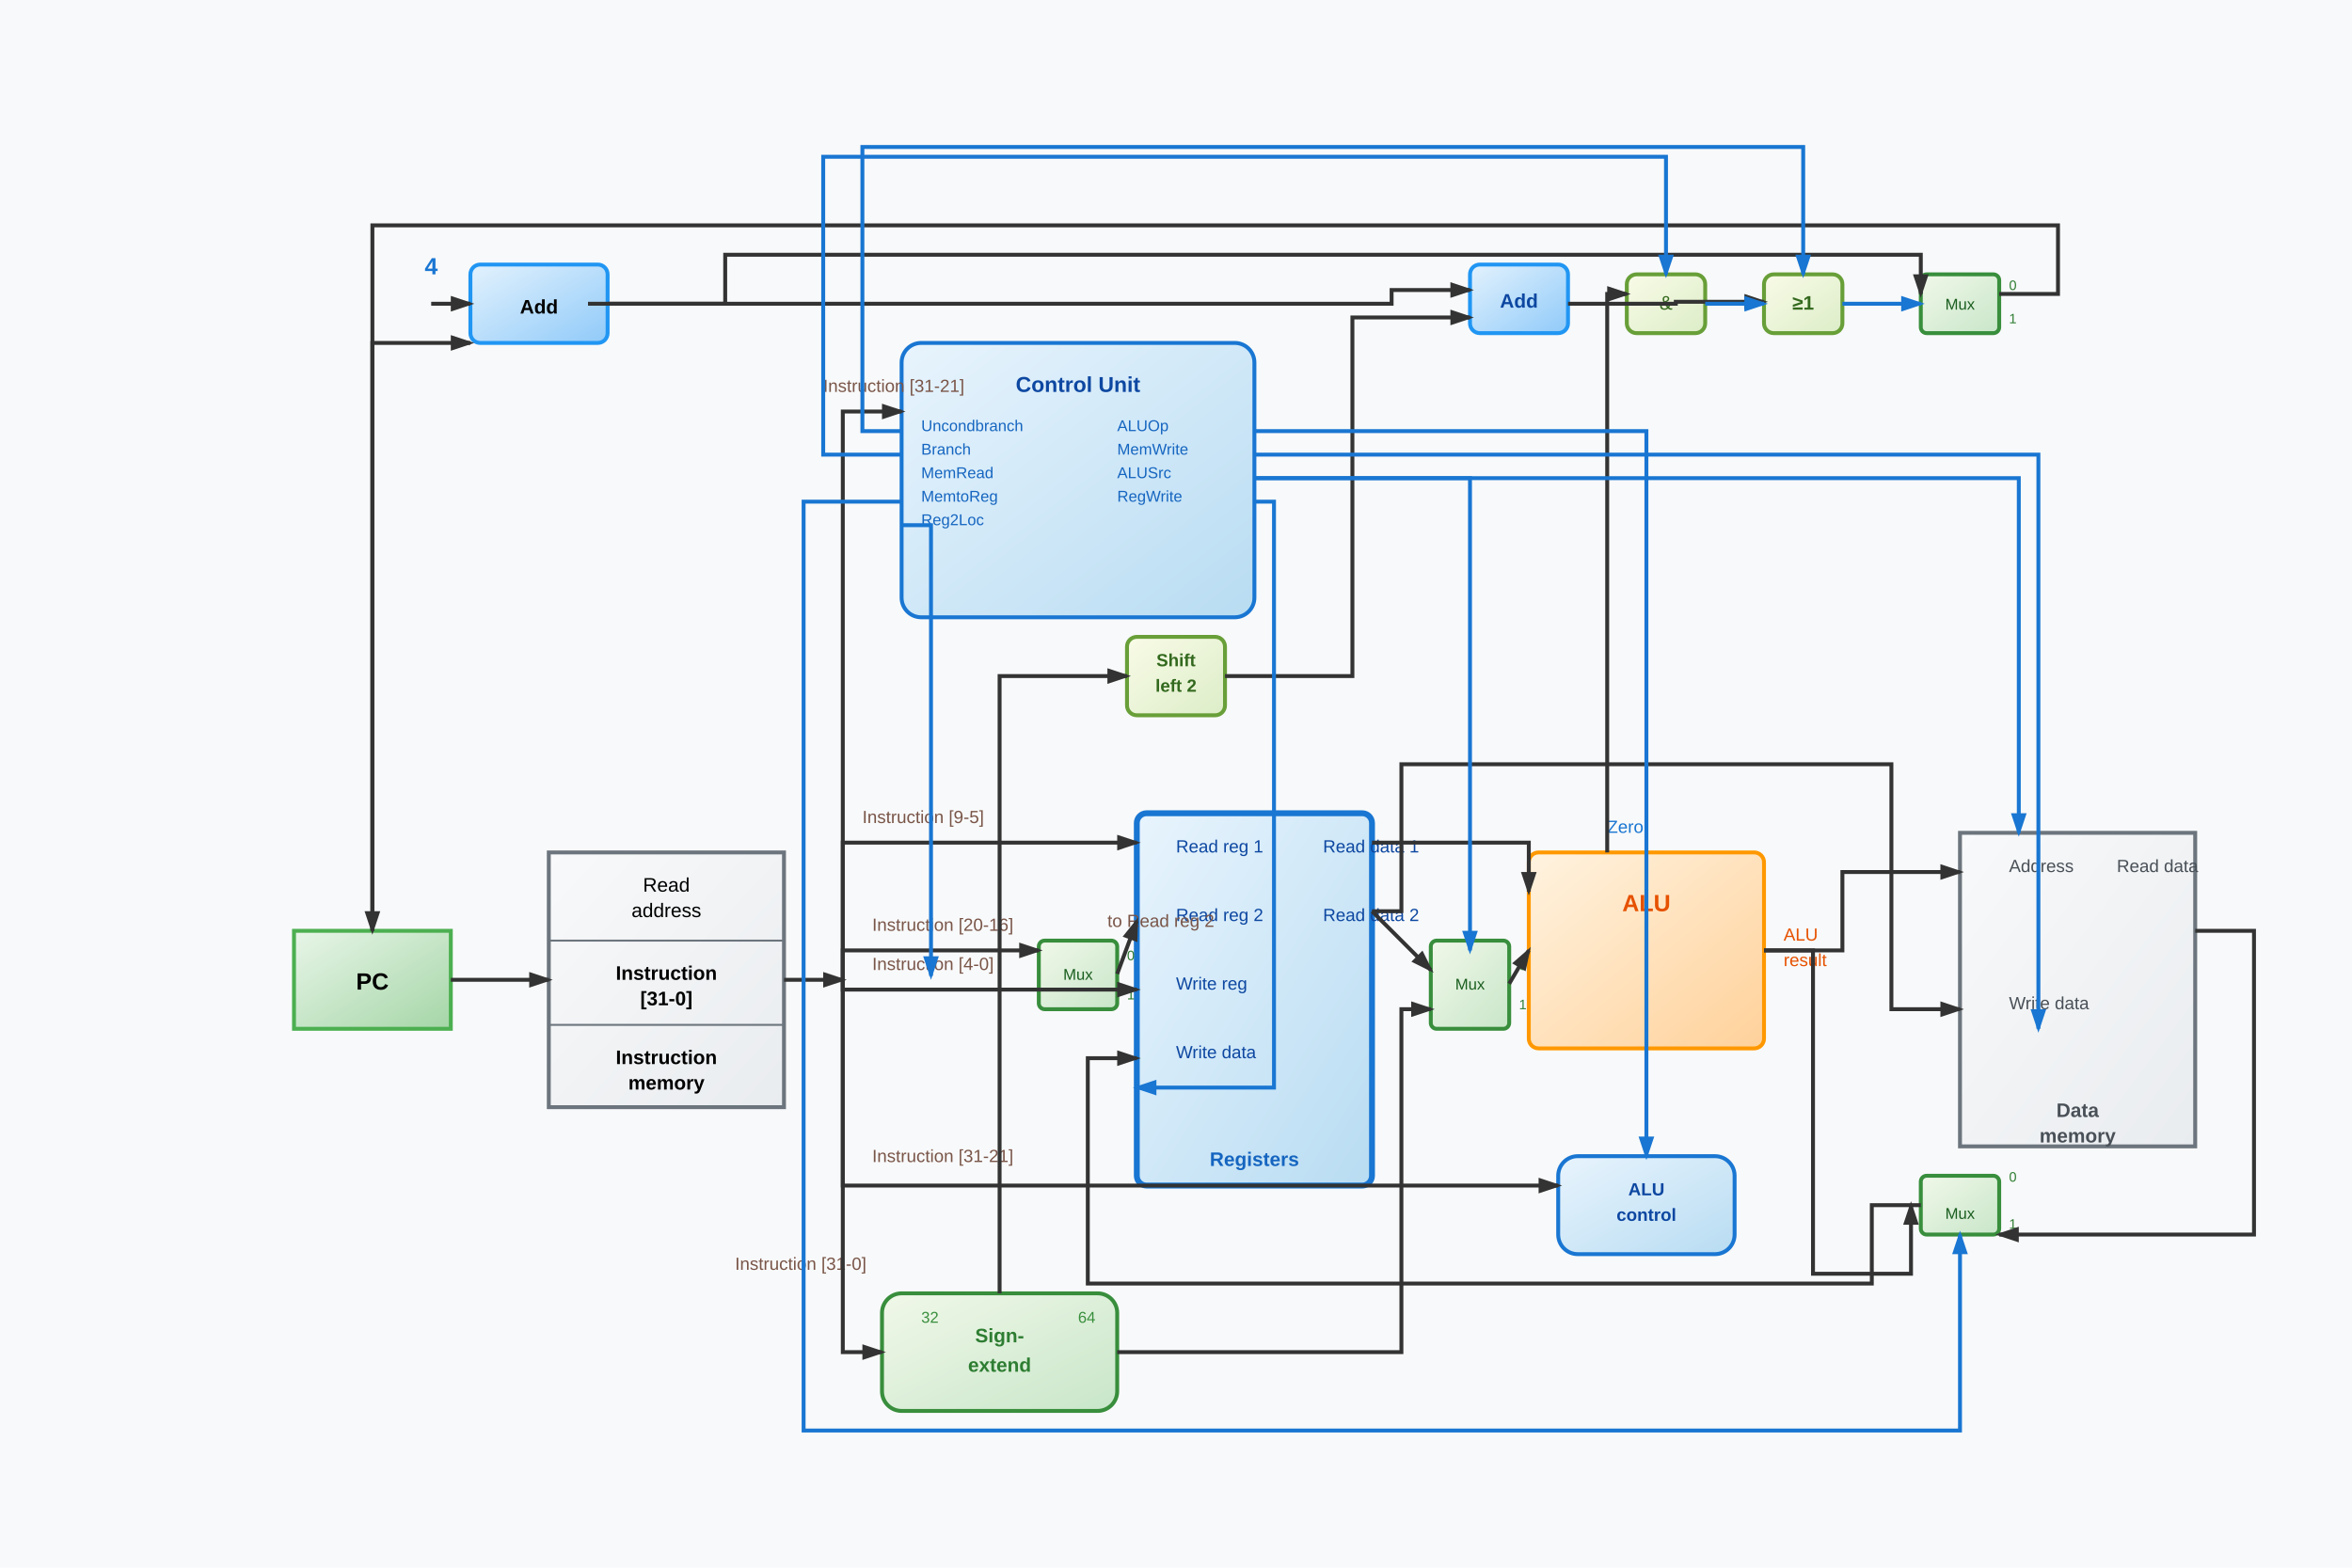
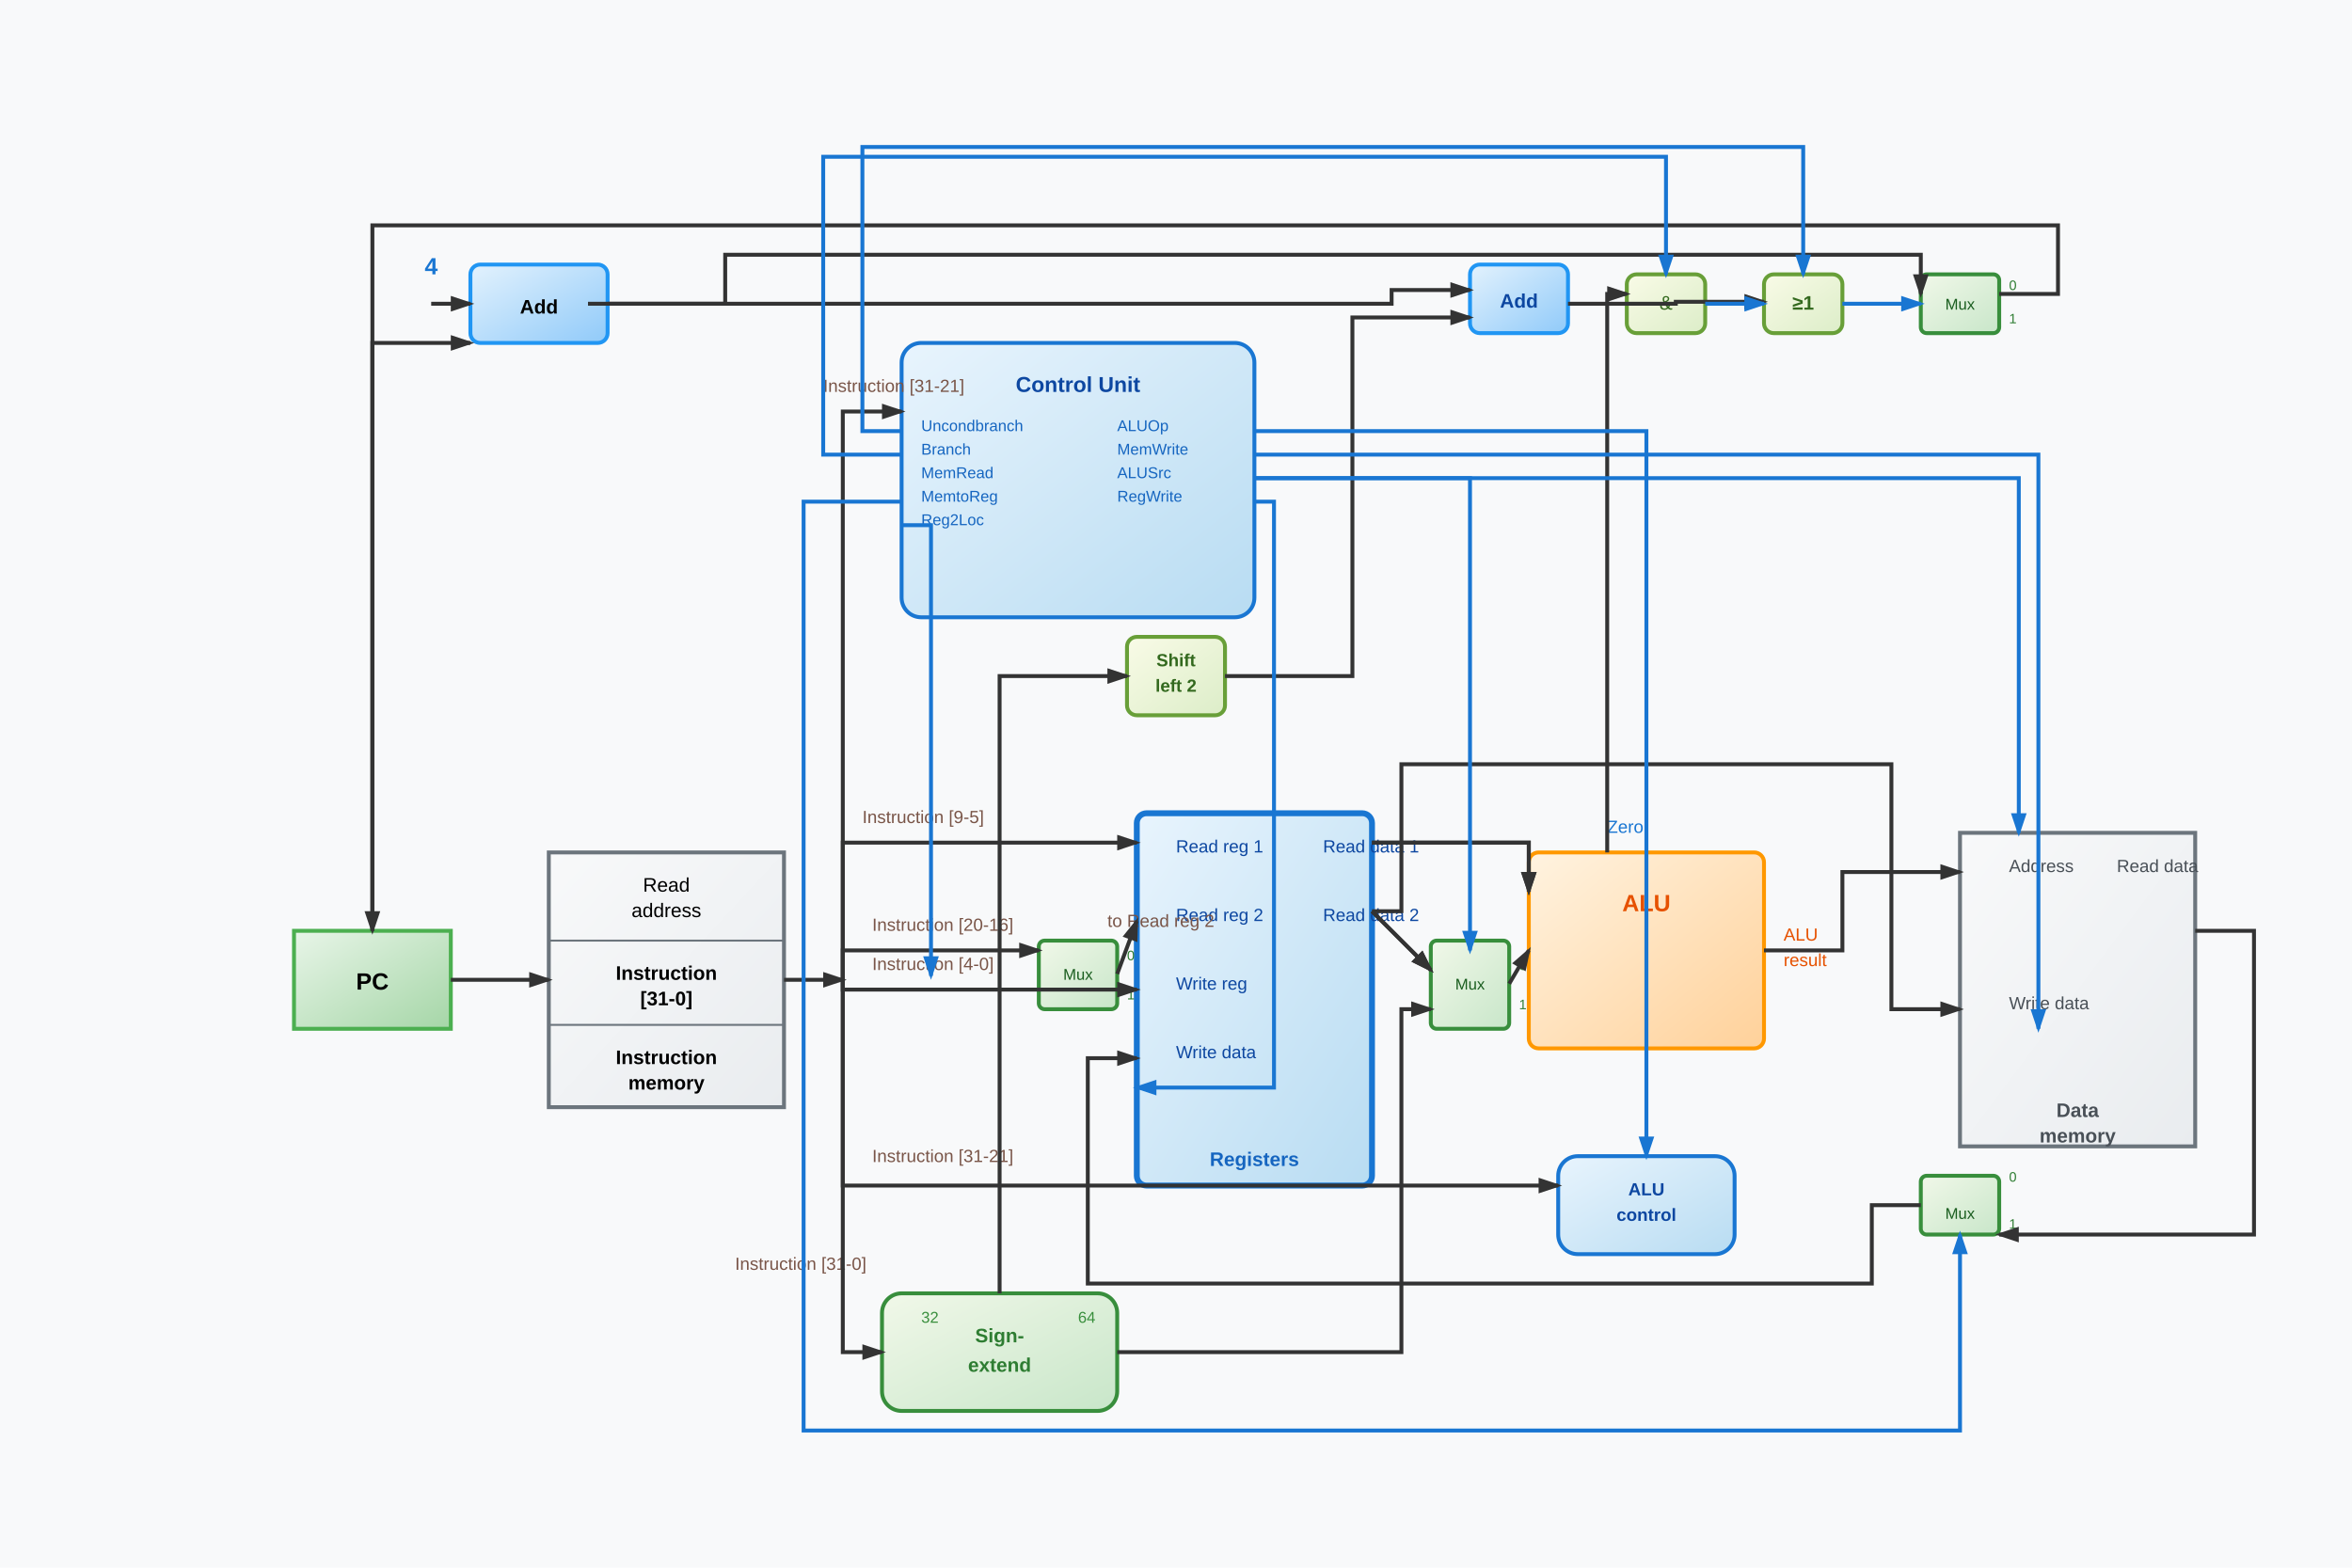
<svg xmlns="http://www.w3.org/2000/svg" viewBox="0 0 1200 800">
  <defs>
    <linearGradient id="controlGradient" x1="0%" y1="0%" x2="100%" y2="100%">
      <stop offset="0%" style="stop-color:#E8F4FD;stop-opacity:1" />
      <stop offset="100%" style="stop-color:#B8DCF2;stop-opacity:1" />
    </linearGradient>
    <linearGradient id="aluGradient" x1="0%" y1="0%" x2="100%" y2="100%">
      <stop offset="0%" style="stop-color:#FFF3E0;stop-opacity:1" />
      <stop offset="100%" style="stop-color:#FFD19A;stop-opacity:1" />
    </linearGradient>
    <linearGradient id="registerGradient" x1="0%" y1="0%" x2="100%" y2="100%">
      <stop offset="0%" style="stop-color:#E8F4FD;stop-opacity:1" />
      <stop offset="100%" style="stop-color:#B8DCF2;stop-opacity:1" />
    </linearGradient>
    <linearGradient id="pcGradient" x1="0%" y1="0%" x2="100%" y2="100%">
      <stop offset="0%" style="stop-color:#E8F5E8;stop-opacity:1" />
      <stop offset="100%" style="stop-color:#A5D6A7;stop-opacity:1" />
    </linearGradient>
    <linearGradient id="memoryGradient" x1="0%" y1="0%" x2="100%" y2="100%">
      <stop offset="0%" style="stop-color:#F8F9FA;stop-opacity:1" />
      <stop offset="100%" style="stop-color:#E9ECEF;stop-opacity:1" />
    </linearGradient>
    <linearGradient id="muxGradient" x1="0%" y1="0%" x2="100%" y2="100%">
      <stop offset="0%" style="stop-color:#F1F8E9;stop-opacity:1" />
      <stop offset="100%" style="stop-color:#C8E6C9;stop-opacity:1" />
    </linearGradient>
    <linearGradient id="signExtendGradient" x1="0%" y1="0%" x2="100%" y2="100%">
      <stop offset="0%" style="stop-color:#F1F8E9;stop-opacity:1" />
      <stop offset="100%" style="stop-color:#C8E6C9;stop-opacity:1" />
    </linearGradient>
    <linearGradient id="adderGradient" x1="0%" y1="0%" x2="100%" y2="100%">
      <stop offset="0%" style="stop-color:#E3F2FD;stop-opacity:1" />
      <stop offset="100%" style="stop-color:#90CAF9;stop-opacity:1" />
    </linearGradient>
    <linearGradient id="gateGradient" x1="0%" y1="0%" x2="100%" y2="100%">
      <stop offset="0%" style="stop-color:#F9FBE7;stop-opacity:1" />
      <stop offset="100%" style="stop-color:#DCEDC8;stop-opacity:1" />
    </linearGradient>
    <marker id="arrowhead" markerWidth="6" markerHeight="4" refX="5" refY="2" orient="auto" fill="#333" viewBox="0 0 6 4">
      <polygon points="0 0, 6 2, 0 4" />
    </marker>
    <marker id="arrowheadBlue" markerWidth="6" markerHeight="4" refX="5" refY="2" orient="auto" fill="#1976D2" viewBox="0 0 6 4">
      <polygon points="0 0, 6 2, 0 4" />
    </marker>
    <marker id="arrowheadGray" markerWidth="6" markerHeight="4" refX="5" refY="2" orient="auto" fill="#888" viewBox="0 0 6 4">
      <polygon points="0 0, 6 2, 0 4" />
    </marker>
  </defs>
  <rect x="0" y="0" width="1200" height="800" fill="#f8f9fa" />
-   <g id="pc-register">
+   <g id="block-pc">
    <rect x="150" y="475" width="80" height="50" fill="url(#pcGradient)" stroke="#4CAF50" stroke-width="2" />
    <text x="190" y="505" text-anchor="middle" font-family="Arial" font-size="12" font-weight="bold">PC</text>
  </g>
-   <g id="pc-adder">
+   <g id="block-adder1">
    <rect x="240" y="135" width="70" height="40" fill="url(#adderGradient)" stroke="#2196F3" stroke-width="2" rx="5" />
    <text x="275" y="160" text-anchor="middle" font-family="Arial" font-size="10" font-weight="bold">Add</text>
  </g>
  <g id="constant-4">
    <text x="220" y="140" text-anchor="middle" font-family="Arial" font-size="12" font-weight="bold" fill="#1976D2">4</text>
  </g>
-   <g id="instruction-memory">
+   <g id="block-imem">
    <rect x="280" y="435" width="120" height="130" fill="url(#memoryGradient)" stroke="#6C757D" stroke-width="2" />
    <text x="340" y="455" text-anchor="middle" font-family="Arial" font-size="10">Read</text>
    <text x="340" y="468" text-anchor="middle" font-family="Arial" font-size="10">address</text>
    <line x1="280" y1="480" x2="400" y2="480" stroke="#6C757D" stroke-width="1" />
    <text x="340" y="500" text-anchor="middle" font-family="Arial" font-size="10" font-weight="bold">Instruction</text>
    <text x="340" y="513" text-anchor="middle" font-family="Arial" font-size="10" font-weight="bold">[31-0]</text>
    <line x1="280" y1="523" x2="400" y2="523" stroke="#6C757D" stroke-width="1" />
    <text x="340" y="543" text-anchor="middle" font-family="Arial" font-size="10" font-weight="bold">Instruction</text>
    <text x="340" y="556" text-anchor="middle" font-family="Arial" font-size="10" font-weight="bold">memory</text>
  </g>
-   <g id="control-unit">
+   <g id="block-control">
    <rect x="460" y="175" width="180" height="140" fill="url(#controlGradient)" stroke="#1976D2" stroke-width="2" rx="10" />
    <text x="550" y="200" text-anchor="middle" font-family="Arial" font-size="11" font-weight="bold" fill="#0D47A1">Control Unit</text>
    <text x="470" y="220" font-family="Arial" font-size="8" fill="#1565C0">Uncondbranch</text>
    <text x="470" y="232" font-family="Arial" font-size="8" fill="#1565C0">Branch</text>
    <text x="470" y="244" font-family="Arial" font-size="8" fill="#1565C0">MemRead</text>
    <text x="470" y="256" font-family="Arial" font-size="8" fill="#1565C0">MemtoReg</text>
    <text x="470" y="268" font-family="Arial" font-size="8" fill="#1565C0">Reg2Loc</text>
    <text x="570" y="220" font-family="Arial" font-size="8" fill="#1565C0">ALUOp</text>
    <text x="570" y="232" font-family="Arial" font-size="8" fill="#1565C0">MemWrite</text>
    <text x="570" y="244" font-family="Arial" font-size="8" fill="#1565C0">ALUSrc</text>
    <text x="570" y="256" font-family="Arial" font-size="8" fill="#1565C0">RegWrite</text>
  </g>
-   <g id="register-file">
+   <g id="block-regs">
    <rect x="580" y="415" width="120" height="190" fill="url(#registerGradient)" stroke="#1976D2" stroke-width="3" rx="5" />
    <text x="600" y="435" font-family="Arial" font-size="9" fill="#0D47A1">Read reg 1</text>
    <text x="600" y="470" font-family="Arial" font-size="9" fill="#0D47A1">Read reg 2</text>
    <text x="600" y="505" font-family="Arial" font-size="9" fill="#0D47A1">Write reg</text>
    <text x="600" y="540" font-family="Arial" font-size="9" fill="#0D47A1">Write data</text>
    <text x="640" y="595" text-anchor="middle" font-family="Arial" font-size="10" font-weight="bold" fill="#1565C0">Registers</text>
    <text x="675" y="435" font-family="Arial" font-size="9" fill="#0D47A1">Read data 1</text>
    <text x="675" y="470" font-family="Arial" font-size="9" fill="#0D47A1">Read data 2</text>
  </g>
-   <g id="register-mux">
+   <g id="block-mux1">
    <rect x="530" y="480" width="40" height="35" fill="url(#muxGradient)" stroke="#388E3C" stroke-width="2" rx="3" />
    <text x="550" y="500" text-anchor="middle" font-family="Arial" font-size="8" fill="#1B5E20">Mux</text>
    <text x="575" y="490" font-family="Arial" font-size="7" fill="#2E7D32">0</text>
    <text x="575" y="510" font-family="Arial" font-size="7" fill="#2E7D32">1</text>
  </g>
-   <g id="sign-extend">
+   <g id="block-signext">
    <rect x="450" y="660" width="120" height="60" fill="url(#signExtendGradient)" stroke="#388E3C" stroke-width="2" rx="10" />
    <text x="510" y="685" text-anchor="middle" font-family="Arial" font-size="10" font-weight="bold" fill="#2E7D32">Sign-</text>
    <text x="510" y="700" text-anchor="middle" font-family="Arial" font-size="10" font-weight="bold" fill="#2E7D32">extend</text>
    <text x="470" y="675" font-family="Arial" font-size="8" fill="#388E3C">32</text>
    <text x="550" y="675" font-family="Arial" font-size="8" fill="#388E3C">64</text>
  </g>
-   <g id="alu-src-mux">
+   <g id="block-mux2">
    <rect x="730" y="480" width="40" height="45" fill="url(#muxGradient)" stroke="#388E3C" stroke-width="2" rx="3" />
    <text x="750" y="505" text-anchor="middle" font-family="Arial" font-size="8" fill="#1B5E20">Mux</text>
    <text x="775" y="495" font-family="Arial" font-size="7" fill="#2E7D32">0</text>
    <text x="775" y="515" font-family="Arial" font-size="7" fill="#2E7D32">1</text>
  </g>
-   <g id="alu">
+   <g id="block-alu">
    <rect x="780" y="435" width="120" height="100" fill="url(#aluGradient)" stroke="#FF9800" stroke-width="2" rx="5" />
    <text x="840" y="465" text-anchor="middle" font-family="Arial" font-size="12" font-weight="bold" fill="#E65100">ALU</text>
    <text x="820" y="425" font-family="Arial" font-size="9" fill="#1976D2">Zero</text>
    <text x="910" y="480" font-family="Arial" font-size="9" fill="#E65100">ALU</text>
    <text x="910" y="493" font-family="Arial" font-size="9" fill="#E65100">result</text>
  </g>
-   <g id="alu-control">
+   <g id="block-alucontrol">
    <rect x="795" y="590" width="90" height="50" fill="url(#controlGradient)" stroke="#1976D2" stroke-width="2" rx="10" />
    <text x="840" y="610" text-anchor="middle" font-family="Arial" font-size="9" font-weight="bold" fill="#0D47A1">ALU</text>
    <text x="840" y="623" text-anchor="middle" font-family="Arial" font-size="9" font-weight="bold" fill="#0D47A1">control</text>
  </g>
-   <g id="data-memory">
+   <g id="block-datamem">
    <rect x="1000" y="425" width="120" height="160" fill="url(#memoryGradient)" stroke="#6C757D" stroke-width="2" />
    <text x="1025" y="445" font-family="Arial" font-size="9" fill="#495057">Address</text>
    <text x="1025" y="515" font-family="Arial" font-size="9" fill="#495057">Write data</text>
    <text x="1080" y="445" font-family="Arial" font-size="9" fill="#495057">Read data</text>
    <text x="1060" y="570" text-anchor="middle" font-family="Arial" font-size="10" font-weight="bold" fill="#495057">Data</text>
    <text x="1060" y="583" text-anchor="middle" font-family="Arial" font-size="10" font-weight="bold" fill="#495057">memory</text>
  </g>
-   <g id="mem-to-reg-mux">
+   <g id="block-mux3">
    <rect x="980" y="600" width="40" height="30" fill="url(#muxGradient)" stroke="#388E3C" stroke-width="2" rx="3" />
    <text x="1000" y="622" text-anchor="middle" font-family="Arial" font-size="8" fill="#1B5E20">Mux</text>
    <text x="1025" y="603" font-family="Arial" font-size="7" fill="#2E7D32">0</text>
    <text x="1025" y="627" font-family="Arial" font-size="7" fill="#2E7D32">1</text>
  </g>
-   <g id="shift-left">
+   <g id="block-shift-left">
    <rect x="575" y="325" width="50" height="40" fill="url(#gateGradient)" stroke="#689F38" stroke-width="2" rx="5" />
    <text x="600" y="340" text-anchor="middle" font-family="Arial" font-size="9" font-weight="bold" fill="#33691E">Shift</text>
    <text x="600" y="353" text-anchor="middle" font-family="Arial" font-size="9" font-weight="bold" fill="#33691E">left 2</text>
  </g>
-   <g id="branch-adder">
+   <g id="block-adder2">
    <rect x="750" y="135" width="50" height="35" fill="url(#adderGradient)" stroke="#2196F3" stroke-width="2" rx="5" />
    <text x="775" y="157" text-anchor="middle" font-family="Arial" font-size="10" font-weight="bold" fill="#0D47A1">Add</text>
  </g>
-   <g id="and-gate">
+   <g id="block-and-gate">
    <rect x="830" y="140" width="40" height="30" fill="url(#gateGradient)" stroke="#689F38" stroke-width="2" rx="5" />
    <text x="850" y="158" text-anchor="middle" font-family="Arial" font-size="10" fill="#33691E">&amp;</text>
  </g>
-   <g id="or-gate">
+   <g id="block-or-gate">
    <rect x="900" y="140" width="40" height="30" fill="url(#gateGradient)" stroke="#689F38" stroke-width="2" rx="5" />
    <text x="920" y="158" text-anchor="middle" font-family="Arial" font-size="10" font-weight="bold" fill="#33691E">≥1</text>
  </g>
-   <g id="pc-source-mux">
+   <g id="block-mux4">
    <rect x="980" y="140" width="40" height="30" fill="url(#muxGradient)" stroke="#388E3C" stroke-width="2" rx="3" />
    <text x="1000" y="158" text-anchor="middle" font-family="Arial" font-size="8" fill="#1B5E20">Mux</text>
    <text x="1025" y="148" font-family="Arial" font-size="7" fill="#2E7D32">0</text>
    <text x="1025" y="165" font-family="Arial" font-size="7" fill="#2E7D32">1</text>
  </g>
  <g id="instruction-field-labels" font-family="Arial" font-size="9" fill="#795548">
    <text x="420" y="200">Instruction [31-21]</text>
    <text x="440" y="420">Instruction [9-5]</text>
    <text x="445" y="475">Instruction [20-16]</text>
    <text x="445" y="495">Instruction [4-0]</text>
    <text x="565" y="473">to Read reg 2</text>
    <text x="375" y="648">Instruction [31-0]</text>
    <text x="445" y="593">Instruction [31-21]</text>
  </g>
  <g id="data-paths" stroke-width="2" fill="none">
-     <path stroke="#333" d="M230 500 L280 500" marker-end="url(#arrowhead)" />
-     <path stroke="#333" d="M190 475 L190 175 L240 175" marker-end="url(#arrowhead)" />
+     <path id="path-pc-imem" stroke="#333" d="M230 500 L280 500" marker-end="url(#arrowhead)" />
+     <path id="path-pc-adder1" stroke="#333" d="M190 475 L190 175 L240 175" marker-end="url(#arrowhead)" />
    <path stroke="#333" d="M220 155 L240 155" marker-end="url(#arrowhead)" />
-     <path stroke="#333" d="M310 155 L370 155 L370 130 L980 130 L980 150" marker-end="url(#arrowhead)" />
-     <path stroke="#333" d="M1020 150 L1050 150 L1050 115 L190 115 L190 475" marker-end="url(#arrowhead)" />
-     <path stroke="#333" d="M400 500 L430 500" marker-end="url(#arrowhead)" />
-     <path stroke="#333" d="M430 500 L430 210 L460 210" marker-end="url(#arrowhead)" />
-     <path stroke="#333" d="M430 500 L430 430 L580 430" marker-end="url(#arrowhead)" />
-     <path stroke="#333" d="M430 500 L430 485 L530 485" marker-end="url(#arrowhead)" />
-     <path stroke="#333" d="M430 500 L430 505 L580 505" marker-end="url(#arrowhead)" />
-     <path stroke="#333" d="M430 500 L430 690 L450 690" marker-end="url(#arrowhead)" />
-     <path stroke="#333" d="M430 500 L430 605 L795 605" marker-end="url(#arrowhead)" />
-     <path stroke="#333" d="M570 497 L580 470" marker-end="url(#arrowhead)" />
-     <path stroke="#333" d="M700 430 L780 430 L780 455" marker-end="url(#arrowhead)" />
-     <path stroke="#333" d="M700 465 L730 495" marker-end="url(#arrowhead)" />
-     <path stroke="#333" d="M700 465 L715 465 L715 390 L965 390 L965 515 L1000 515" marker-end="url(#arrowhead)" />
-     <path stroke="#333" d="M570 690 L715 690 L715 515 L730 515" marker-end="url(#arrowhead)" />
-     <path stroke="#333" d="M770 502 L780 485" marker-end="url(#arrowhead)" />
-     <path stroke="#333" d="M900 485 L940 485 L940 445 L1000 445" marker-end="url(#arrowhead)" />
-     <path stroke="#333" d="M900 485 L925 485 L925 650 L975 650 L975 615" marker-end="url(#arrowhead)" />
-     <path stroke="#333" d="M820 435 L820 150 L830 150" marker-end="url(#arrowhead)" />
-     <path stroke="#333" d="M1120 475 L1150 475 L1150 630 L1020 630" marker-end="url(#arrowhead)" />
-     <path stroke="#333" d="M980 615 L955 615 L955 655 L555 655 L555 540 L580 540" marker-end="url(#arrowhead)" />
-     <path stroke="#333" d="M510 660 L510 345 L575 345" marker-end="url(#arrowhead)" />
-     <path stroke="#333" d="M625 345 L690 345 L690 162 L750 162" marker-end="url(#arrowhead)" />
-     <path stroke="#333" d="M300 155 L710 155 L710 148 L750 148" marker-end="url(#arrowhead)" />
-     <path stroke="#333" d="M800 155 L855 155 L855 154 L900 154" marker-end="url(#arrowhead)" />
+     <path id="path-adder1-mux4-in0" stroke="#333" d="M310 155 L370 155 L370 130 L980 130 L980 150" marker-end="url(#arrowhead)" />
+     <path id="path-mux4-pc" stroke="#333" d="M1020 150 L1050 150 L1050 115 L190 115 L190 475" marker-end="url(#arrowhead)" />
+     <path id="path-imem-out" stroke="#333" d="M400 500 L430 500" marker-end="url(#arrowhead)" />
+     <path id="path-instr-control" stroke="#333" d="M430 500 L430 210 L460 210" marker-end="url(#arrowhead)" />
+     <path id="path-instr-regs" stroke="#333" d="M430 500 L430 430 L580 430" marker-end="url(#arrowhead)" />
+     <path id="path-instr-reg2loc" stroke="#333" d="M430 500 L430 485 L530 485" marker-end="url(#arrowhead)" />
+     <path id="path-instr-regwriteaddr" stroke="#333" d="M430 500 L430 505 L580 505" marker-end="url(#arrowhead)" />
+     <path id="path-instr-signext" stroke="#333" d="M430 500 L430 690 L450 690" marker-end="url(#arrowhead)" />
+     <path id="path-instr-alucontrol" stroke="#333" d="M430 500 L430 605 L795 605" marker-end="url(#arrowhead)" />
+     <path id="path-reg2loc-out" stroke="#333" d="M570 497 L580 470" marker-end="url(#arrowhead)" />
+     <path id="path-regs-rdata1" stroke="#333" d="M700 430 L780 430 L780 455" marker-end="url(#arrowhead)" />
+     <path id="path-regs-rdata2" stroke="#333" d="M700 465 L730 495" marker-end="url(#arrowhead)" />
+     <path id="path-rdata2-memwrite" stroke="#333" d="M700 465 L715 465 L715 390 L965 390 L965 515 L1000 515" marker-end="url(#arrowhead)" />
+     <path id="path-signext-out-mux2" stroke="#333" d="M570 690 L715 690 L715 515 L730 515" marker-end="url(#arrowhead)" />
+     <path id="path-mux2-alu" stroke="#333" d="M770 502 L780 485" marker-end="url(#arrowhead)" />
+     <path id="path-regs-rdata2-mux2" stroke="#333" d="M700 465 L730 495" marker-end="url(#arrowhead)" />
+     <path id="path-rdata1-alu" stroke="#333" d="M700 430 L780 430 L780 455" marker-end="url(#arrowhead)" />
+     <path id="path-alu-result" stroke="#333" d="M900 485 L940 485 L940 445 L1000 445" marker-end="url(#arrowhead)" />
+     <path id="path-alu-zero" stroke="#333" d="M820 435 L820 150 L830 150" marker-end="url(#arrowhead)" />
+     <path id="path-mem-readdata" stroke="#333" d="M1120 475 L1150 475 L1150 630 L1020 630" marker-end="url(#arrowhead)" />
+     <path id="path-mux3-wb" stroke="#333" d="M980 615 L955 615 L955 655 L555 655 L555 540 L580 540" marker-end="url(#arrowhead)" />
+     <path id="path-signext-br-shift" stroke="#333" d="M510 660 L510 345 L575 345" marker-end="url(#arrowhead)" />
+     <path id="path-shift-adder2" stroke="#333" d="M625 345 L690 345 L690 162 L750 162" marker-end="url(#arrowhead)" />
+     <path id="path-pc-adder2" stroke="#333" d="M300 155 L710 155 L710 148 L750 148" marker-end="url(#arrowhead)" />
+     <path id="path-adder2-mux4-in1" stroke="#333" d="M800 155 L855 155 L855 154 L900 154" marker-end="url(#arrowhead)" />
  </g>
  <g id="control-lines" stroke="#1976D2" stroke-width="2" fill="none">
    <path d="M460 220 L440 220 L440 75 L920 75 L920 140" marker-end="url(#arrowheadBlue)" />
    <path d="M460 232 L420 232 L420 80 L850 80 L850 140" marker-end="url(#arrowheadBlue)" />
    <path d="M640 244 L1030 244 L1030 425" marker-end="url(#arrowheadBlue)" />
    <path d="M460 256 L410 256 L410 730 L1000 730 L1000 630" marker-end="url(#arrowheadBlue)" />
    <path d="M460 268 L475 268 L475 498" marker-end="url(#arrowheadBlue)" />
    <path d="M640 220 L840 220 L840 590" marker-end="url(#arrowheadBlue)" />
    <path d="M640 232 L1040 232 L1040 525" marker-end="url(#arrowheadBlue)" />
    <path d="M640 244 L750 244 L750 485" marker-end="url(#arrowheadBlue)" />
    <path d="M640 256 L650 256 L650 555 L580 555" marker-end="url(#arrowheadBlue)" />
    <path d="M870 155 L885 155 L885 155 L900 155" marker-end="url(#arrowheadBlue)" />
    <path d="M940 155 L965 155 L965 155 L980 155" marker-end="url(#arrowheadBlue)" />
  </g>
</svg>
